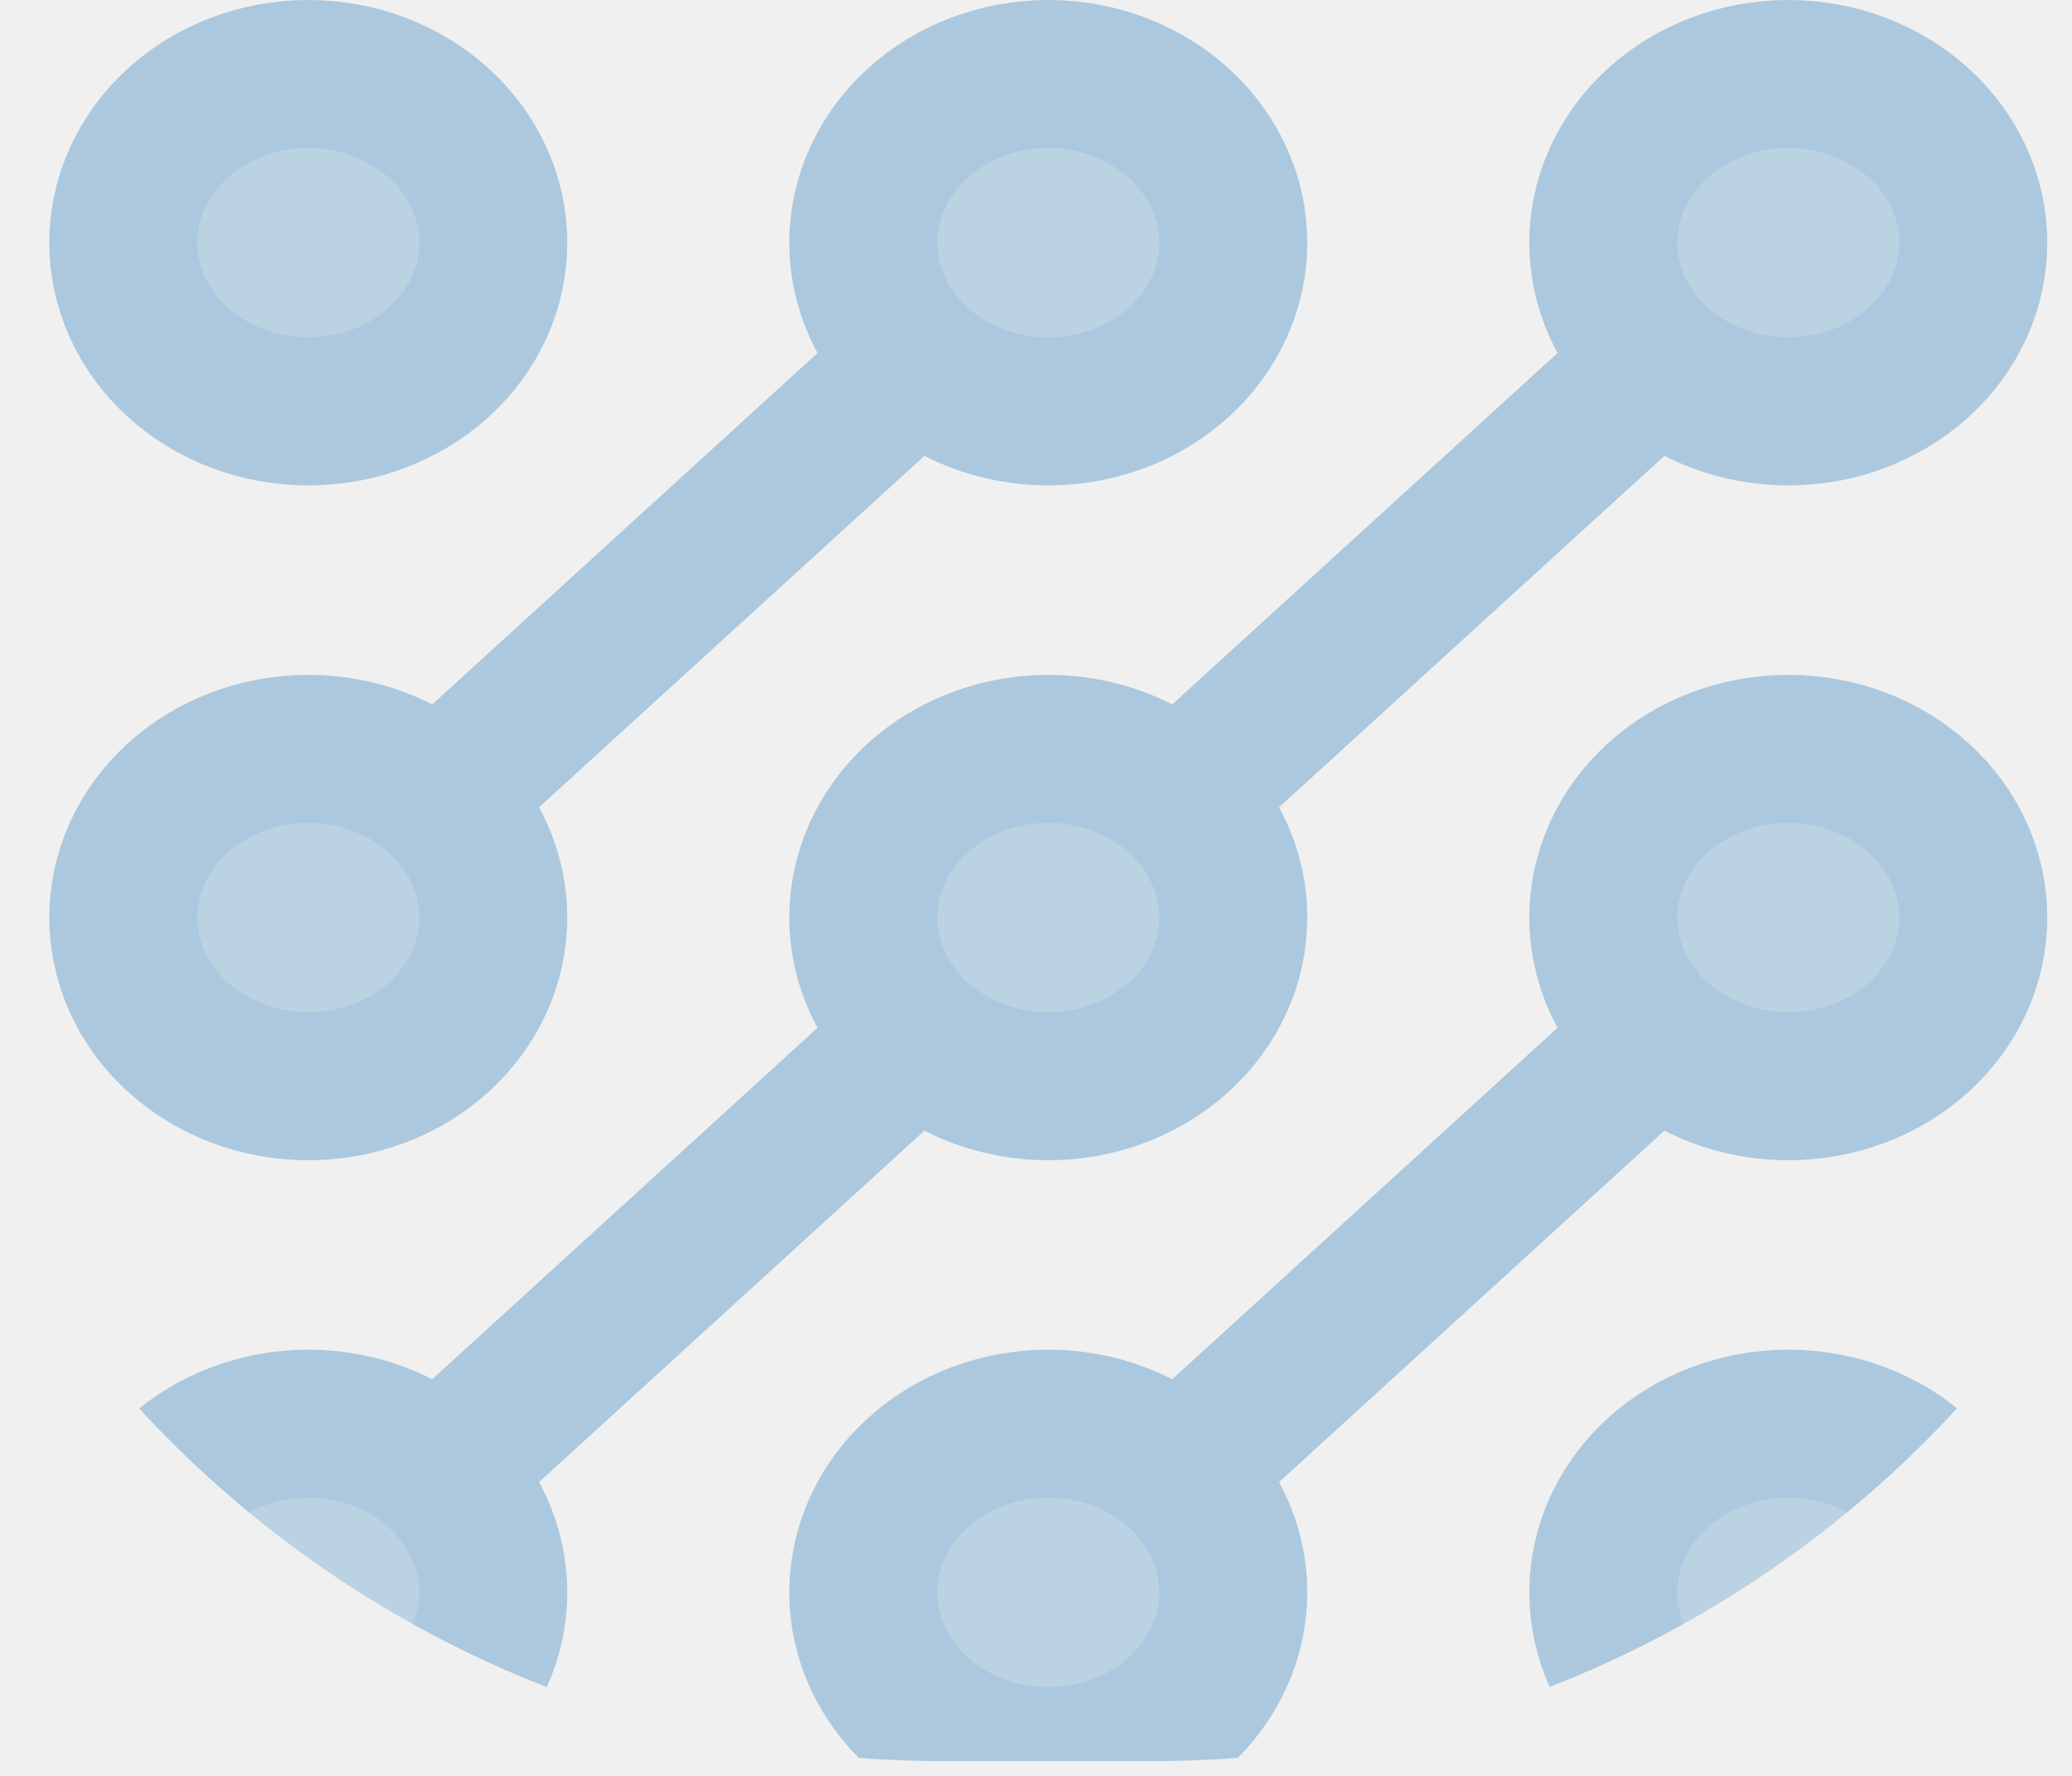
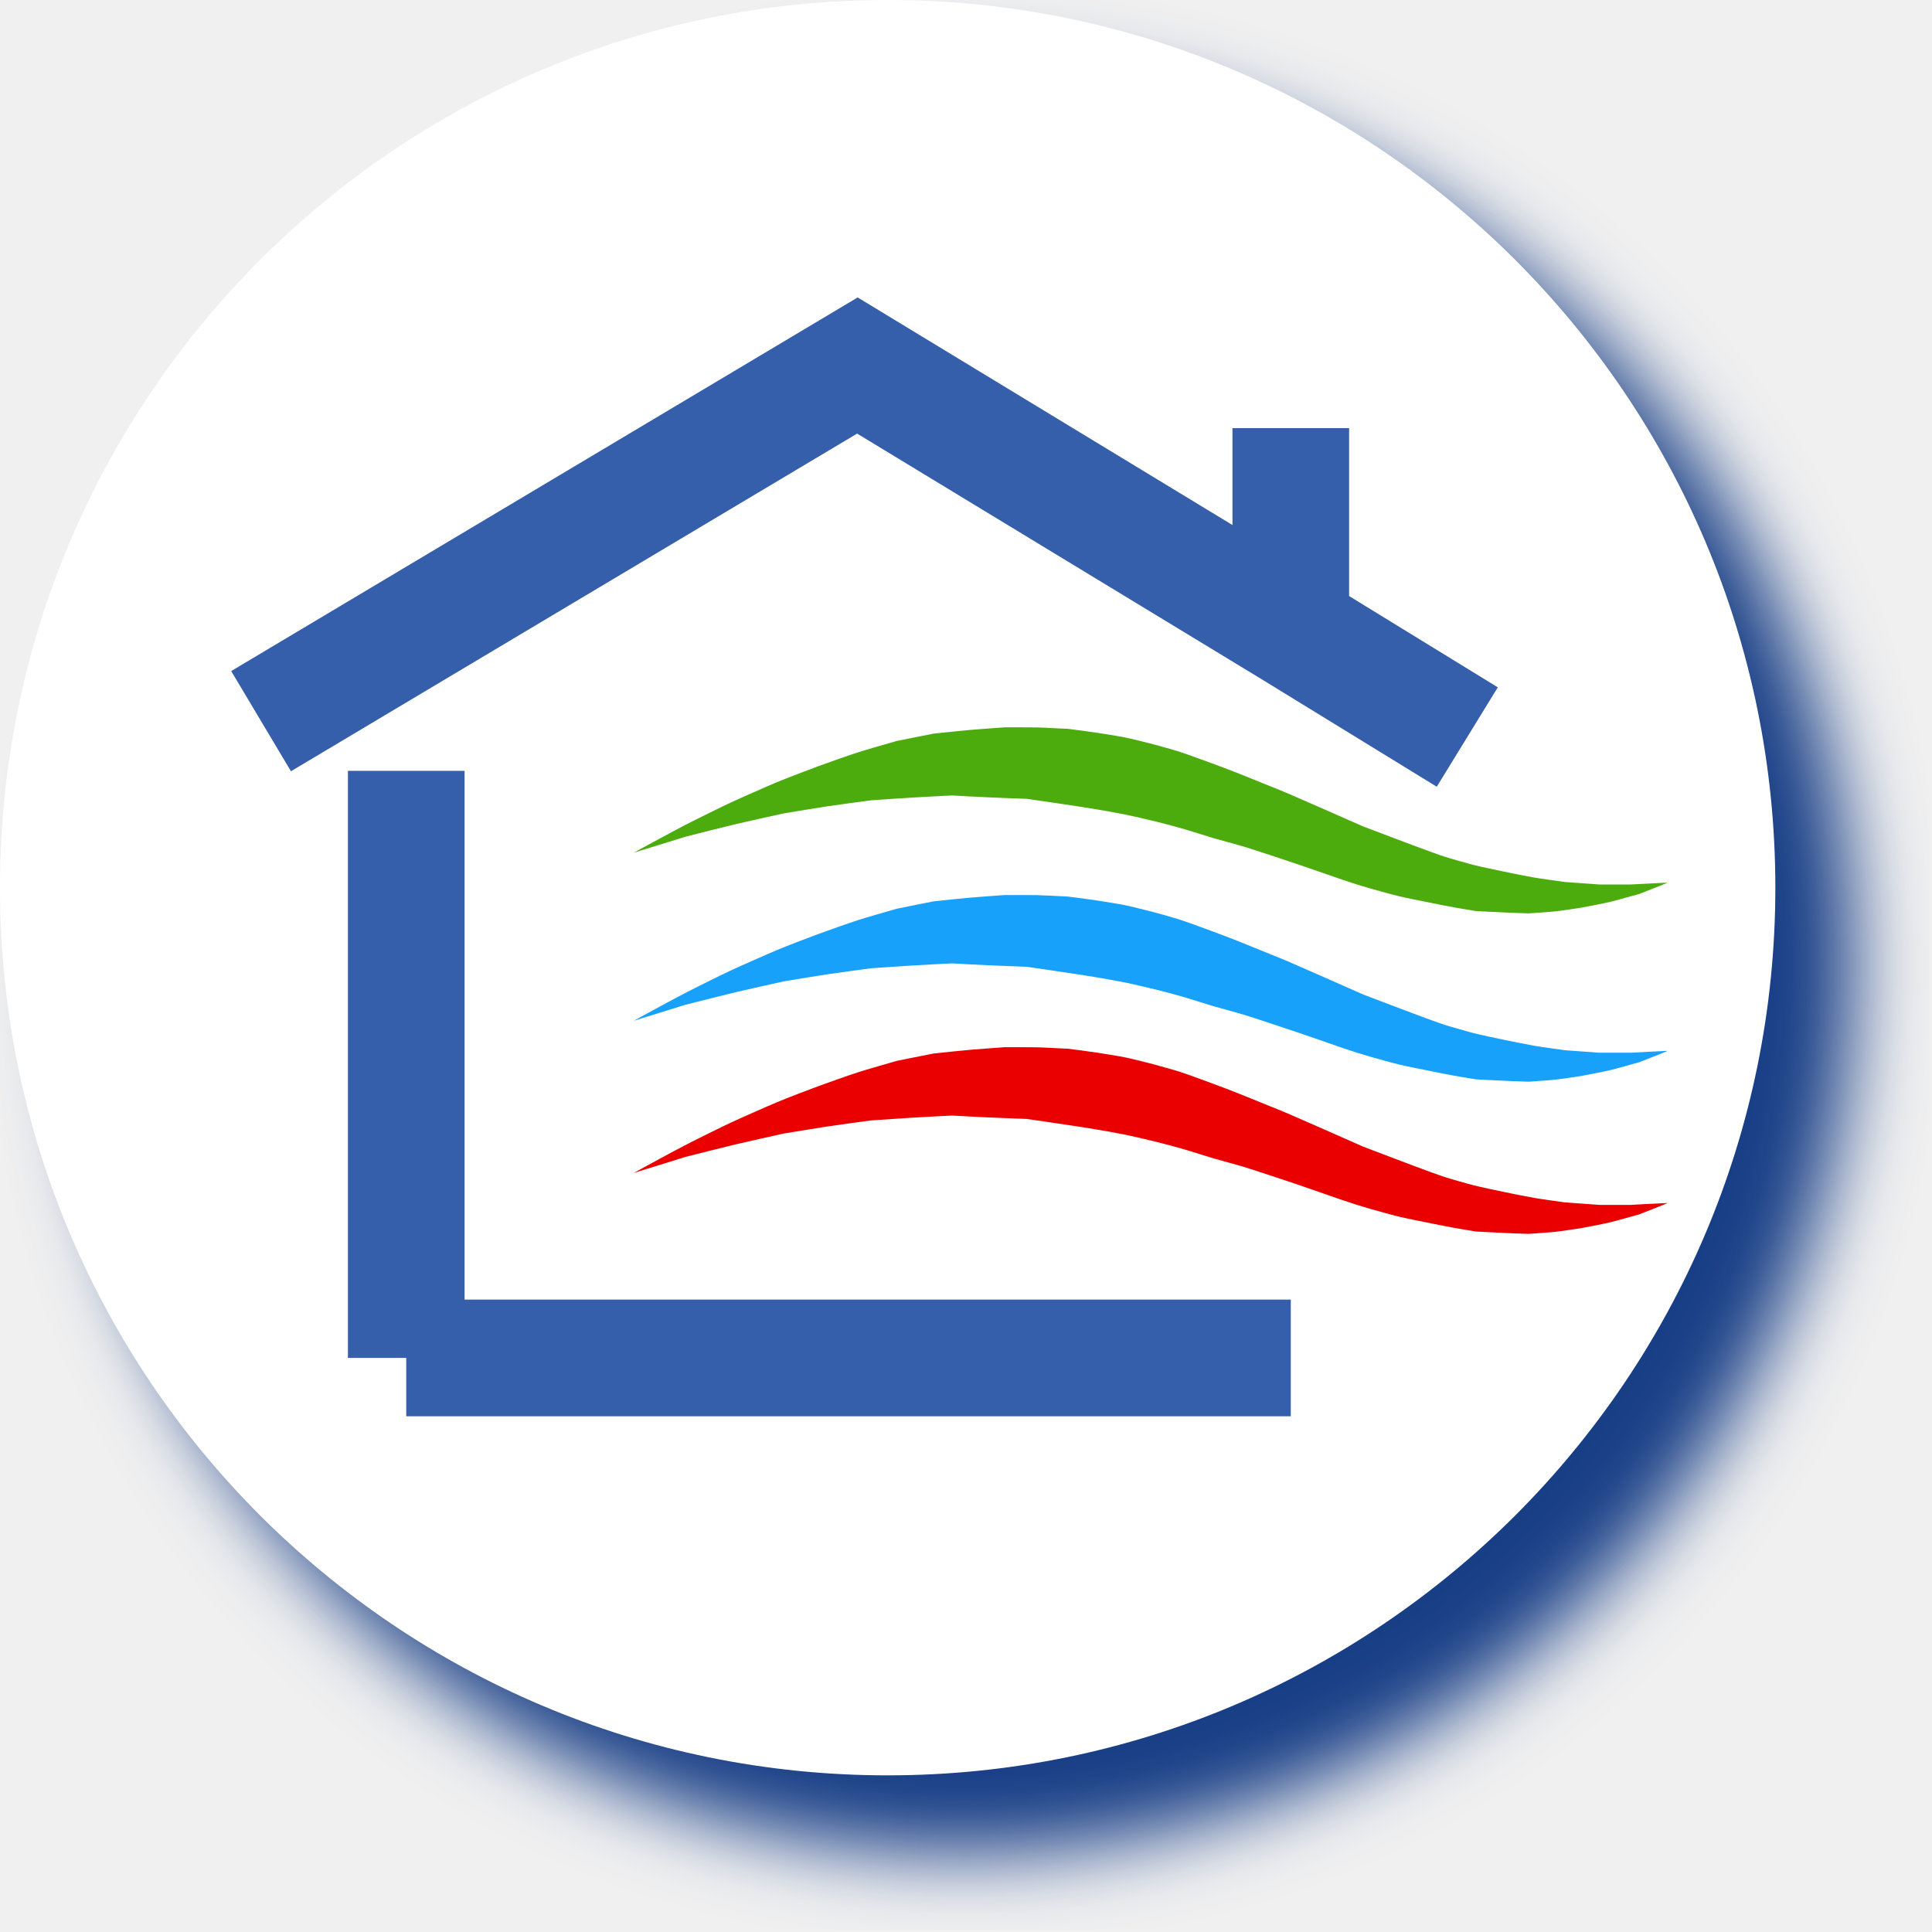
- <svg xmlns="http://www.w3.org/2000/svg" width="28" height="24" viewBox="0 0 28 24" fill="none">
-   <mask id="mask0_969_8336" style="mask-type:luminance" maskUnits="userSpaceOnUse" x="0" y="0" width="28" height="25">
-     <path d="M15.934 19.908L22.398 14.012L15.934 19.908ZM12.398 14.012L5.934 19.908L12.398 14.012ZM15.934 10.788L22.398 4.893L15.934 10.788ZM5.934 10.788L12.398 4.893L5.934 10.788Z" fill="#ABC8DE" />
-     <path d="M15.934 19.908L22.398 14.012M12.398 14.012L5.934 19.908M15.934 10.788L22.398 4.893M5.934 10.788L12.398 4.893" stroke="white" stroke-width="2" stroke-linecap="round" stroke-linejoin="round" />
-     <path d="M6.666 3.28C6.666 3.885 6.403 4.465 5.934 4.892C5.465 5.32 4.829 5.56 4.166 5.56C3.503 5.56 2.867 5.32 2.398 4.892C1.929 4.465 1.666 3.885 1.666 3.28C1.666 2.675 1.929 2.095 2.398 1.668C2.867 1.24 3.503 1 4.166 1C4.829 1 5.465 1.24 5.934 1.668C6.403 2.095 6.666 2.675 6.666 3.28ZM16.666 3.28C16.666 3.885 16.403 4.465 15.934 4.892C15.465 5.32 14.829 5.56 14.166 5.56C13.503 5.56 12.867 5.32 12.398 4.892C11.929 4.465 11.666 3.885 11.666 3.28C11.666 2.675 11.929 2.095 12.398 1.668C12.867 1.24 13.503 1 14.166 1C14.829 1 15.465 1.24 15.934 1.668C16.403 2.095 16.666 2.675 16.666 3.28ZM26.666 3.28C26.666 3.885 26.403 4.465 25.934 4.892C25.465 5.32 24.829 5.56 24.166 5.56C23.503 5.56 22.867 5.32 22.398 4.892C21.929 4.465 21.666 3.885 21.666 3.28C21.666 2.675 21.929 2.095 22.398 1.668C22.867 1.24 23.503 1 24.166 1C24.829 1 25.465 1.24 25.934 1.668C26.403 2.095 26.666 2.675 26.666 3.28ZM26.666 12.4C26.666 13.005 26.403 13.585 25.934 14.012C25.465 14.44 24.829 14.68 24.166 14.68C23.503 14.68 22.867 14.44 22.398 14.012C21.929 13.585 21.666 13.005 21.666 12.4C21.666 11.795 21.929 11.215 22.398 10.788C22.867 10.36 23.503 10.12 24.166 10.12C24.829 10.12 25.465 10.36 25.934 10.788C26.403 11.215 26.666 11.795 26.666 12.4ZM26.666 21.52C26.666 22.125 26.403 22.704 25.934 23.132C25.465 23.56 24.829 23.8 24.166 23.8C23.503 23.8 22.867 23.56 22.398 23.132C21.929 22.704 21.666 22.125 21.666 21.52C21.666 20.915 21.929 20.335 22.398 19.908C22.867 19.48 23.503 19.24 24.166 19.24C24.829 19.24 25.465 19.48 25.934 19.908C26.403 20.335 26.666 20.915 26.666 21.52ZM16.666 21.52C16.666 22.125 16.403 22.704 15.934 23.132C15.465 23.56 14.829 23.8 14.166 23.8C13.503 23.8 12.867 23.56 12.398 23.132C11.929 22.704 11.666 22.125 11.666 21.52C11.666 20.915 11.929 20.335 12.398 19.908C12.867 19.48 13.503 19.24 14.166 19.24C14.829 19.24 15.465 19.48 15.934 19.908C16.403 20.335 16.666 20.915 16.666 21.52ZM6.666 21.52C6.666 22.125 6.403 22.704 5.934 23.132C5.465 23.56 4.829 23.8 4.166 23.8C3.503 23.8 2.867 23.56 2.398 23.132C1.929 22.704 1.666 22.125 1.666 21.52C1.666 20.915 1.929 20.335 2.398 19.908C2.867 19.48 3.503 19.24 4.166 19.24C4.829 19.24 5.465 19.48 5.934 19.908C6.403 20.335 6.666 20.915 6.666 21.52ZM6.666 12.4C6.666 13.005 6.403 13.585 5.934 14.012C5.465 14.44 4.829 14.68 4.166 14.68C3.503 14.68 2.867 14.44 2.398 14.012C1.929 13.585 1.666 13.005 1.666 12.4C1.666 11.795 1.929 11.215 2.398 10.788C2.867 10.36 3.503 10.12 4.166 10.12C4.829 10.12 5.465 10.36 5.934 10.788C6.403 11.215 6.666 11.795 6.666 12.4ZM16.666 12.4C16.666 13.005 16.403 13.585 15.934 14.012C15.465 14.44 14.829 14.68 14.166 14.68C13.503 14.68 12.867 14.44 12.398 14.012C11.929 13.585 11.666 13.005 11.666 12.4C11.666 11.795 11.929 11.215 12.398 10.788C12.867 10.36 13.503 10.12 14.166 10.12C14.829 10.12 15.465 10.36 15.934 10.788C16.403 11.215 16.666 11.795 16.666 12.4Z" fill="#ABC8DE" stroke="white" stroke-width="2" stroke-linecap="round" stroke-linejoin="round" />
-   </mask>
-   <g mask="url(#mask0_969_8336)">
-     <path d="M-2.014 9.047C-2.014 0.899 4.591 -5.706 12.739 -5.706H15.586C23.734 -5.706 30.339 0.899 30.339 9.047C30.339 17.195 23.734 23.8 15.586 23.8H12.739C4.591 23.8 -2.014 17.195 -2.014 9.047Z" fill="#ABC8DE" />
+ <svg xmlns="http://www.w3.org/2000/svg" width="37" height="37" viewBox="0 0 37 37" fill="none">
+   <g id="Frame 280" filter="url(#filter0_d_3332_1574)">
+     <rect width="34" height="34" rx="17" fill="white" />
+     <g id="ÐÐÐÐ">
+       <path id="Vector 1" d="M7.78 14.762V26.006M7.78 26.006H23.32M7.78 26.006H24.72M5 13.811L16.42 7L24.72 12.04M28.1 14.115L24.72 12.04M24.72 12.04V8.199" stroke="#355EAB" stroke-width="2.234" />
+       <g id="ÐÐÐÐ_2">
+         <path id="Vector" d="M29.542 23.611C29.784 23.593 29.787 23.593 30.043 23.556C30.275 23.523 30.329 23.513 30.575 23.464C30.845 23.409 30.852 23.407 31.119 23.333L31.389 23.258L31.667 23.149C31.819 23.089 31.941 23.039 31.937 23.039C31.933 23.038 31.772 23.046 31.579 23.056L31.228 23.075H30.93H30.633L30.3 23.051L29.968 23.027L29.677 22.986C29.405 22.947 29.37 22.941 29.082 22.884C28.914 22.851 28.653 22.797 28.503 22.764C28.247 22.708 28.211 22.699 27.95 22.625C27.689 22.55 27.653 22.539 27.408 22.45C27.262 22.398 26.911 22.266 26.625 22.157L26.105 21.959L25.367 21.633C24.776 21.372 24.579 21.287 24.373 21.206C24.233 21.15 24.008 21.059 23.875 21.004C23.616 20.898 23.313 20.783 22.878 20.625C22.629 20.535 22.587 20.522 22.346 20.453C22.164 20.4 22.003 20.358 21.818 20.313C21.552 20.248 21.55 20.248 21.272 20.201C21.079 20.169 20.91 20.144 20.723 20.119L20.451 20.084L20.154 20.07C19.863 20.055 19.852 20.055 19.549 20.055H19.241L18.911 20.079C18.65 20.098 18.509 20.11 18.23 20.139L17.878 20.176L17.526 20.246L17.174 20.317L16.807 20.423C16.454 20.526 16.426 20.535 16.056 20.664C15.762 20.767 15.58 20.834 15.279 20.95C14.911 21.093 14.859 21.115 14.436 21.302C14.02 21.486 13.952 21.517 13.553 21.715C13.175 21.902 13.059 21.962 12.628 22.195C12.357 22.343 12.136 22.463 12.138 22.463C12.139 22.464 12.362 22.395 12.633 22.31L13.128 22.156L13.616 22.033C14.019 21.931 14.184 21.892 14.558 21.809L15.012 21.708L15.435 21.639C15.784 21.581 15.93 21.559 16.271 21.513L16.684 21.457L17.087 21.43C17.309 21.414 17.656 21.393 17.86 21.383L18.231 21.364L18.583 21.383C18.775 21.393 19.097 21.408 19.297 21.415L19.66 21.429L19.989 21.476C20.528 21.554 20.901 21.612 21.232 21.671C21.51 21.721 21.576 21.734 21.844 21.796C22.274 21.895 22.607 21.985 22.958 22.097C23.168 22.164 23.296 22.202 23.519 22.262C23.798 22.338 23.829 22.347 24.333 22.513C24.681 22.627 25.021 22.742 25.345 22.857C25.9 23.052 26.086 23.111 26.529 23.231C26.779 23.299 26.82 23.309 27.067 23.36C27.604 23.47 27.78 23.504 28.02 23.544L28.266 23.585L28.515 23.598C28.757 23.611 29.222 23.631 29.274 23.63C29.288 23.629 29.409 23.621 29.542 23.611Z" fill="#EA0000" />
+         <path id="Vector_2" d="M29.542 20.697C29.784 20.679 29.787 20.679 30.043 20.642C30.275 20.609 30.329 20.599 30.575 20.549C30.845 20.495 30.852 20.493 31.119 20.419L31.389 20.344L31.667 20.235C31.819 20.175 31.941 20.125 31.937 20.125C31.933 20.124 31.772 20.132 31.579 20.142L31.228 20.161H30.93H30.633L30.3 20.137L29.968 20.113L29.677 20.072C29.405 20.033 29.37 20.027 29.082 19.97C28.914 19.937 28.653 19.883 28.503 19.85C28.247 19.794 28.211 19.785 27.95 19.71C27.689 19.636 27.653 19.625 27.408 19.536C27.262 19.483 26.911 19.352 26.625 19.243L26.105 19.045L25.367 18.719C24.776 18.457 24.579 18.373 24.373 18.292C24.233 18.236 24.008 18.145 23.875 18.09C23.616 17.983 23.313 17.869 22.878 17.711C22.629 17.621 22.587 17.608 22.346 17.538C22.164 17.486 22.003 17.444 21.818 17.399C21.552 17.334 21.55 17.334 21.272 17.287C21.079 17.255 20.91 17.23 20.723 17.205L20.451 17.17L20.154 17.155C19.863 17.141 19.852 17.141 19.549 17.141H19.241L18.911 17.165C18.65 17.184 18.509 17.196 18.23 17.225L17.878 17.262L17.526 17.332L17.174 17.403L16.807 17.509C16.454 17.612 16.426 17.621 16.056 17.75C15.762 17.853 15.58 17.92 15.279 18.036C14.911 18.179 14.859 18.201 14.436 18.388C14.02 18.572 13.952 18.603 13.553 18.801C13.175 18.988 13.059 19.048 12.628 19.281C12.357 19.428 12.136 19.549 12.138 19.549C12.139 19.55 12.362 19.481 12.633 19.396L13.128 19.242L13.616 19.119C14.019 19.017 14.184 18.978 14.558 18.895L15.012 18.794L15.435 18.724C15.784 18.667 15.93 18.645 16.271 18.599L16.684 18.543L17.087 18.516C17.309 18.5 17.656 18.479 17.86 18.469L18.231 18.45L18.583 18.469C18.775 18.479 19.097 18.494 19.297 18.501L19.66 18.515L19.989 18.562C20.528 18.64 20.901 18.698 21.232 18.757C21.51 18.807 21.576 18.82 21.844 18.882C22.274 18.98 22.607 19.07 22.958 19.183C23.168 19.25 23.296 19.288 23.519 19.348C23.798 19.424 23.829 19.433 24.333 19.599C24.681 19.713 25.021 19.828 25.345 19.942C25.9 20.138 26.086 20.197 26.529 20.317C26.779 20.385 26.82 20.395 27.067 20.446C27.604 20.556 27.78 20.59 28.02 20.63L28.266 20.671L28.515 20.684C28.757 20.697 29.222 20.716 29.274 20.716C29.288 20.715 29.409 20.707 29.542 20.697Z" fill="#17A1FA" />
+         <path id="Vector_3" d="M29.542 17.474C29.784 17.456 29.787 17.456 30.043 17.419C30.275 17.386 30.329 17.376 30.575 17.327C30.845 17.272 30.852 17.271 31.119 17.196L31.389 17.122L31.667 17.013C31.819 16.953 31.941 16.904 31.937 16.904C31.933 16.903 31.772 16.91 31.579 16.921L31.228 16.939H30.93H30.633L30.3 16.915L29.968 16.891L29.677 16.85C29.405 16.812 29.37 16.806 29.082 16.749C28.914 16.716 28.653 16.662 28.503 16.629C28.247 16.574 28.211 16.564 27.95 16.49C27.689 16.416 27.653 16.405 27.408 16.316C27.262 16.264 26.911 16.133 26.625 16.024L26.105 15.827L25.367 15.502C24.776 15.241 24.579 15.157 24.373 15.076C24.233 15.02 24.008 14.93 23.875 14.875C23.616 14.769 23.313 14.654 22.878 14.498C22.629 14.408 22.587 14.394 22.346 14.325C22.164 14.273 22.003 14.231 21.818 14.186C21.552 14.122 21.55 14.121 21.272 14.075C21.079 14.043 20.91 14.018 20.723 13.993L20.451 13.958L20.154 13.944C19.863 13.929 19.852 13.929 19.549 13.929H19.241L18.911 13.953C18.65 13.972 18.509 13.984 18.23 14.013L17.878 14.05L17.526 14.12L17.174 14.19L16.807 14.296C16.454 14.399 16.426 14.408 16.056 14.536C15.762 14.639 15.58 14.706 15.279 14.822C14.911 14.964 14.859 14.985 14.436 15.172C14.02 15.355 13.952 15.387 13.553 15.584C13.175 15.77 13.059 15.83 12.628 16.063C12.357 16.209 12.136 16.329 12.138 16.33C12.139 16.331 12.362 16.262 12.633 16.177L13.128 16.024L13.616 15.9C14.019 15.799 14.184 15.76 14.558 15.677L15.012 15.577L15.435 15.507C15.784 15.45 15.93 15.428 16.271 15.382L16.684 15.327L17.087 15.299C17.309 15.284 17.656 15.263 17.86 15.253L18.231 15.234L18.583 15.253C18.775 15.263 19.097 15.278 19.297 15.285L19.66 15.298L19.989 15.346C20.528 15.423 20.901 15.481 21.232 15.54C21.51 15.59 21.576 15.603 21.844 15.664C22.274 15.763 22.607 15.852 22.958 15.964C23.168 16.032 23.296 16.069 23.519 16.129C23.798 16.205 23.829 16.214 24.333 16.379C24.681 16.493 25.021 16.608 25.345 16.722C25.9 16.916 26.086 16.975 26.529 17.095C26.779 17.163 26.82 17.172 27.067 17.223C27.604 17.333 27.78 17.367 28.02 17.407L28.266 17.448L28.515 17.461C28.757 17.474 29.222 17.493 29.274 17.492C29.288 17.492 29.409 17.484 29.542 17.474Z" fill="#4CAC0D" />
+       </g>
+     </g>
  </g>
+   <defs>
+     <filter id="filter0_d_3332_1574" x="0" y="0" width="36.952" height="36.952" filterUnits="userSpaceOnUse" color-interpolation-filters="sRGB">
+       <feFlood flood-opacity="0" result="BackgroundImageFix" />
+       <feColorMatrix in="SourceAlpha" type="matrix" values="0 0 0 0 0 0 0 0 0 0 0 0 0 0 0 0 0 0 127 0" result="hardAlpha" />
+       <feOffset dx="1.476" dy="1.476" />
+       <feGaussianBlur stdDeviation="0.738" />
+       <feColorMatrix type="matrix" values="0 0 0 0 0.094 0 0 0 0 0.244 0 0 0 0 0.526 0 0 0 1 0" />
+       <feBlend mode="normal" in2="BackgroundImageFix" result="effect1_dropShadow_3332_1574" />
+       <feBlend mode="normal" in="SourceGraphic" in2="effect1_dropShadow_3332_1574" result="shape" />
+     </filter>
+   </defs>
</svg>
